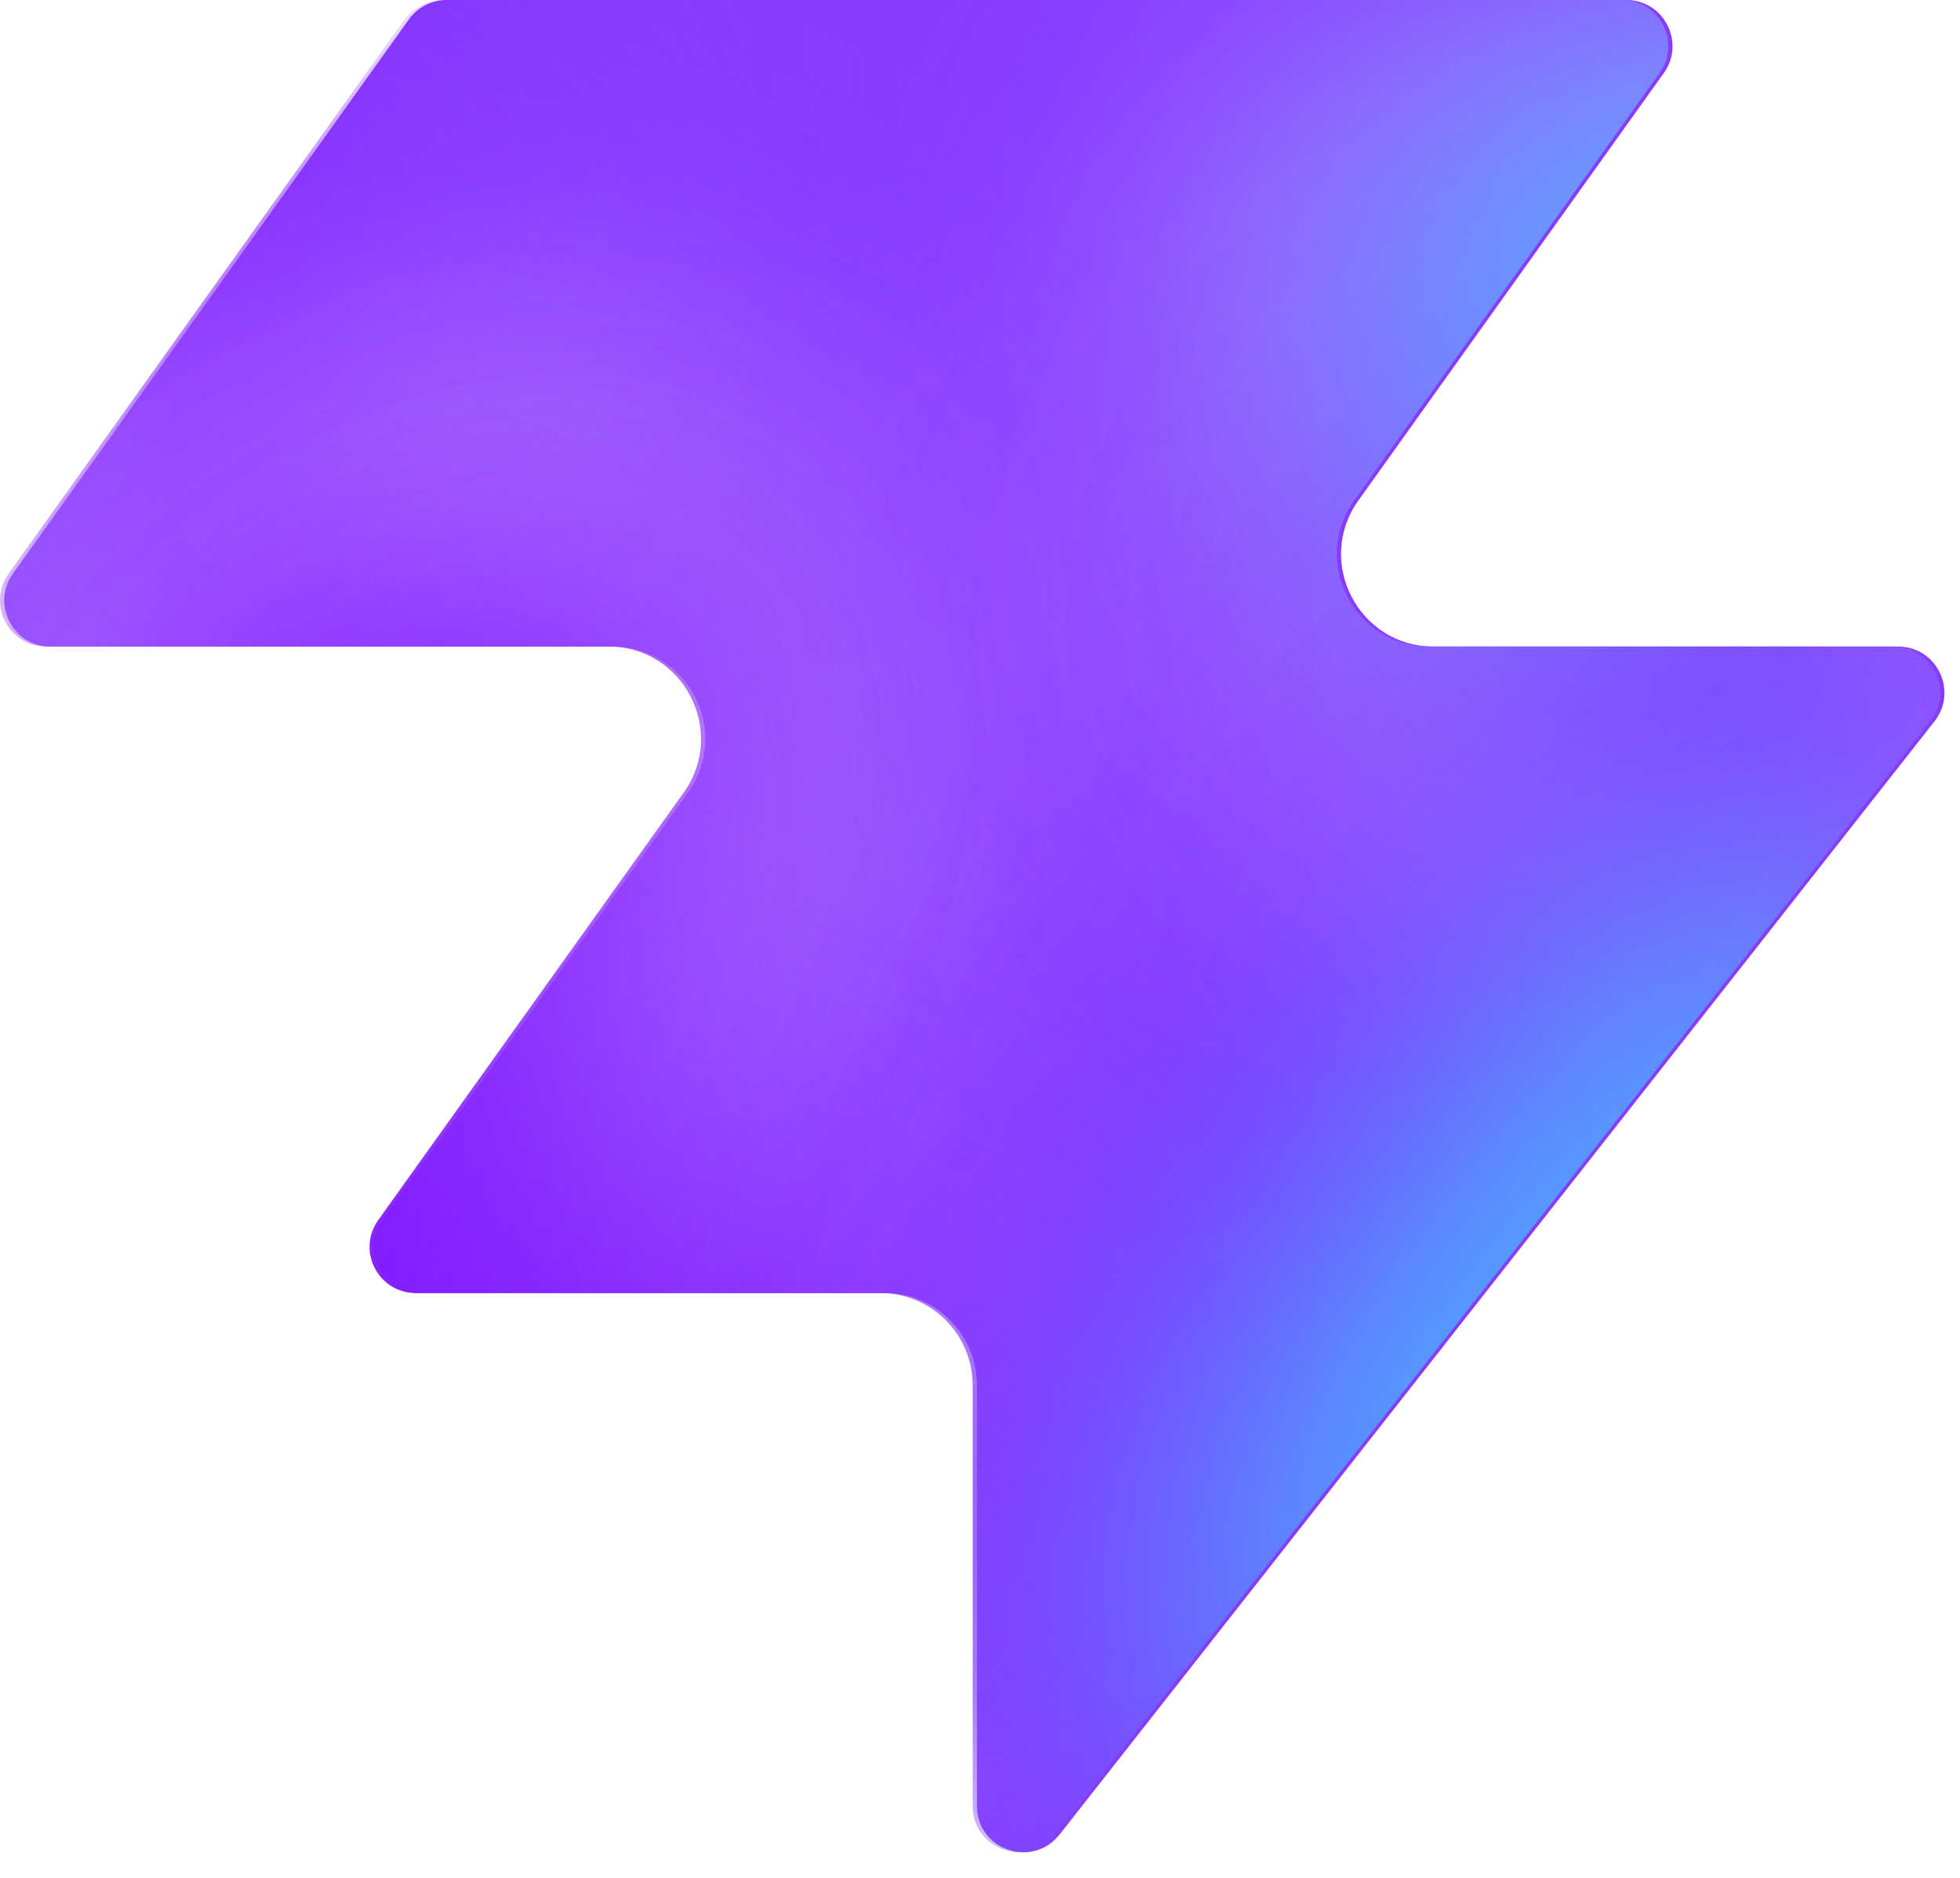
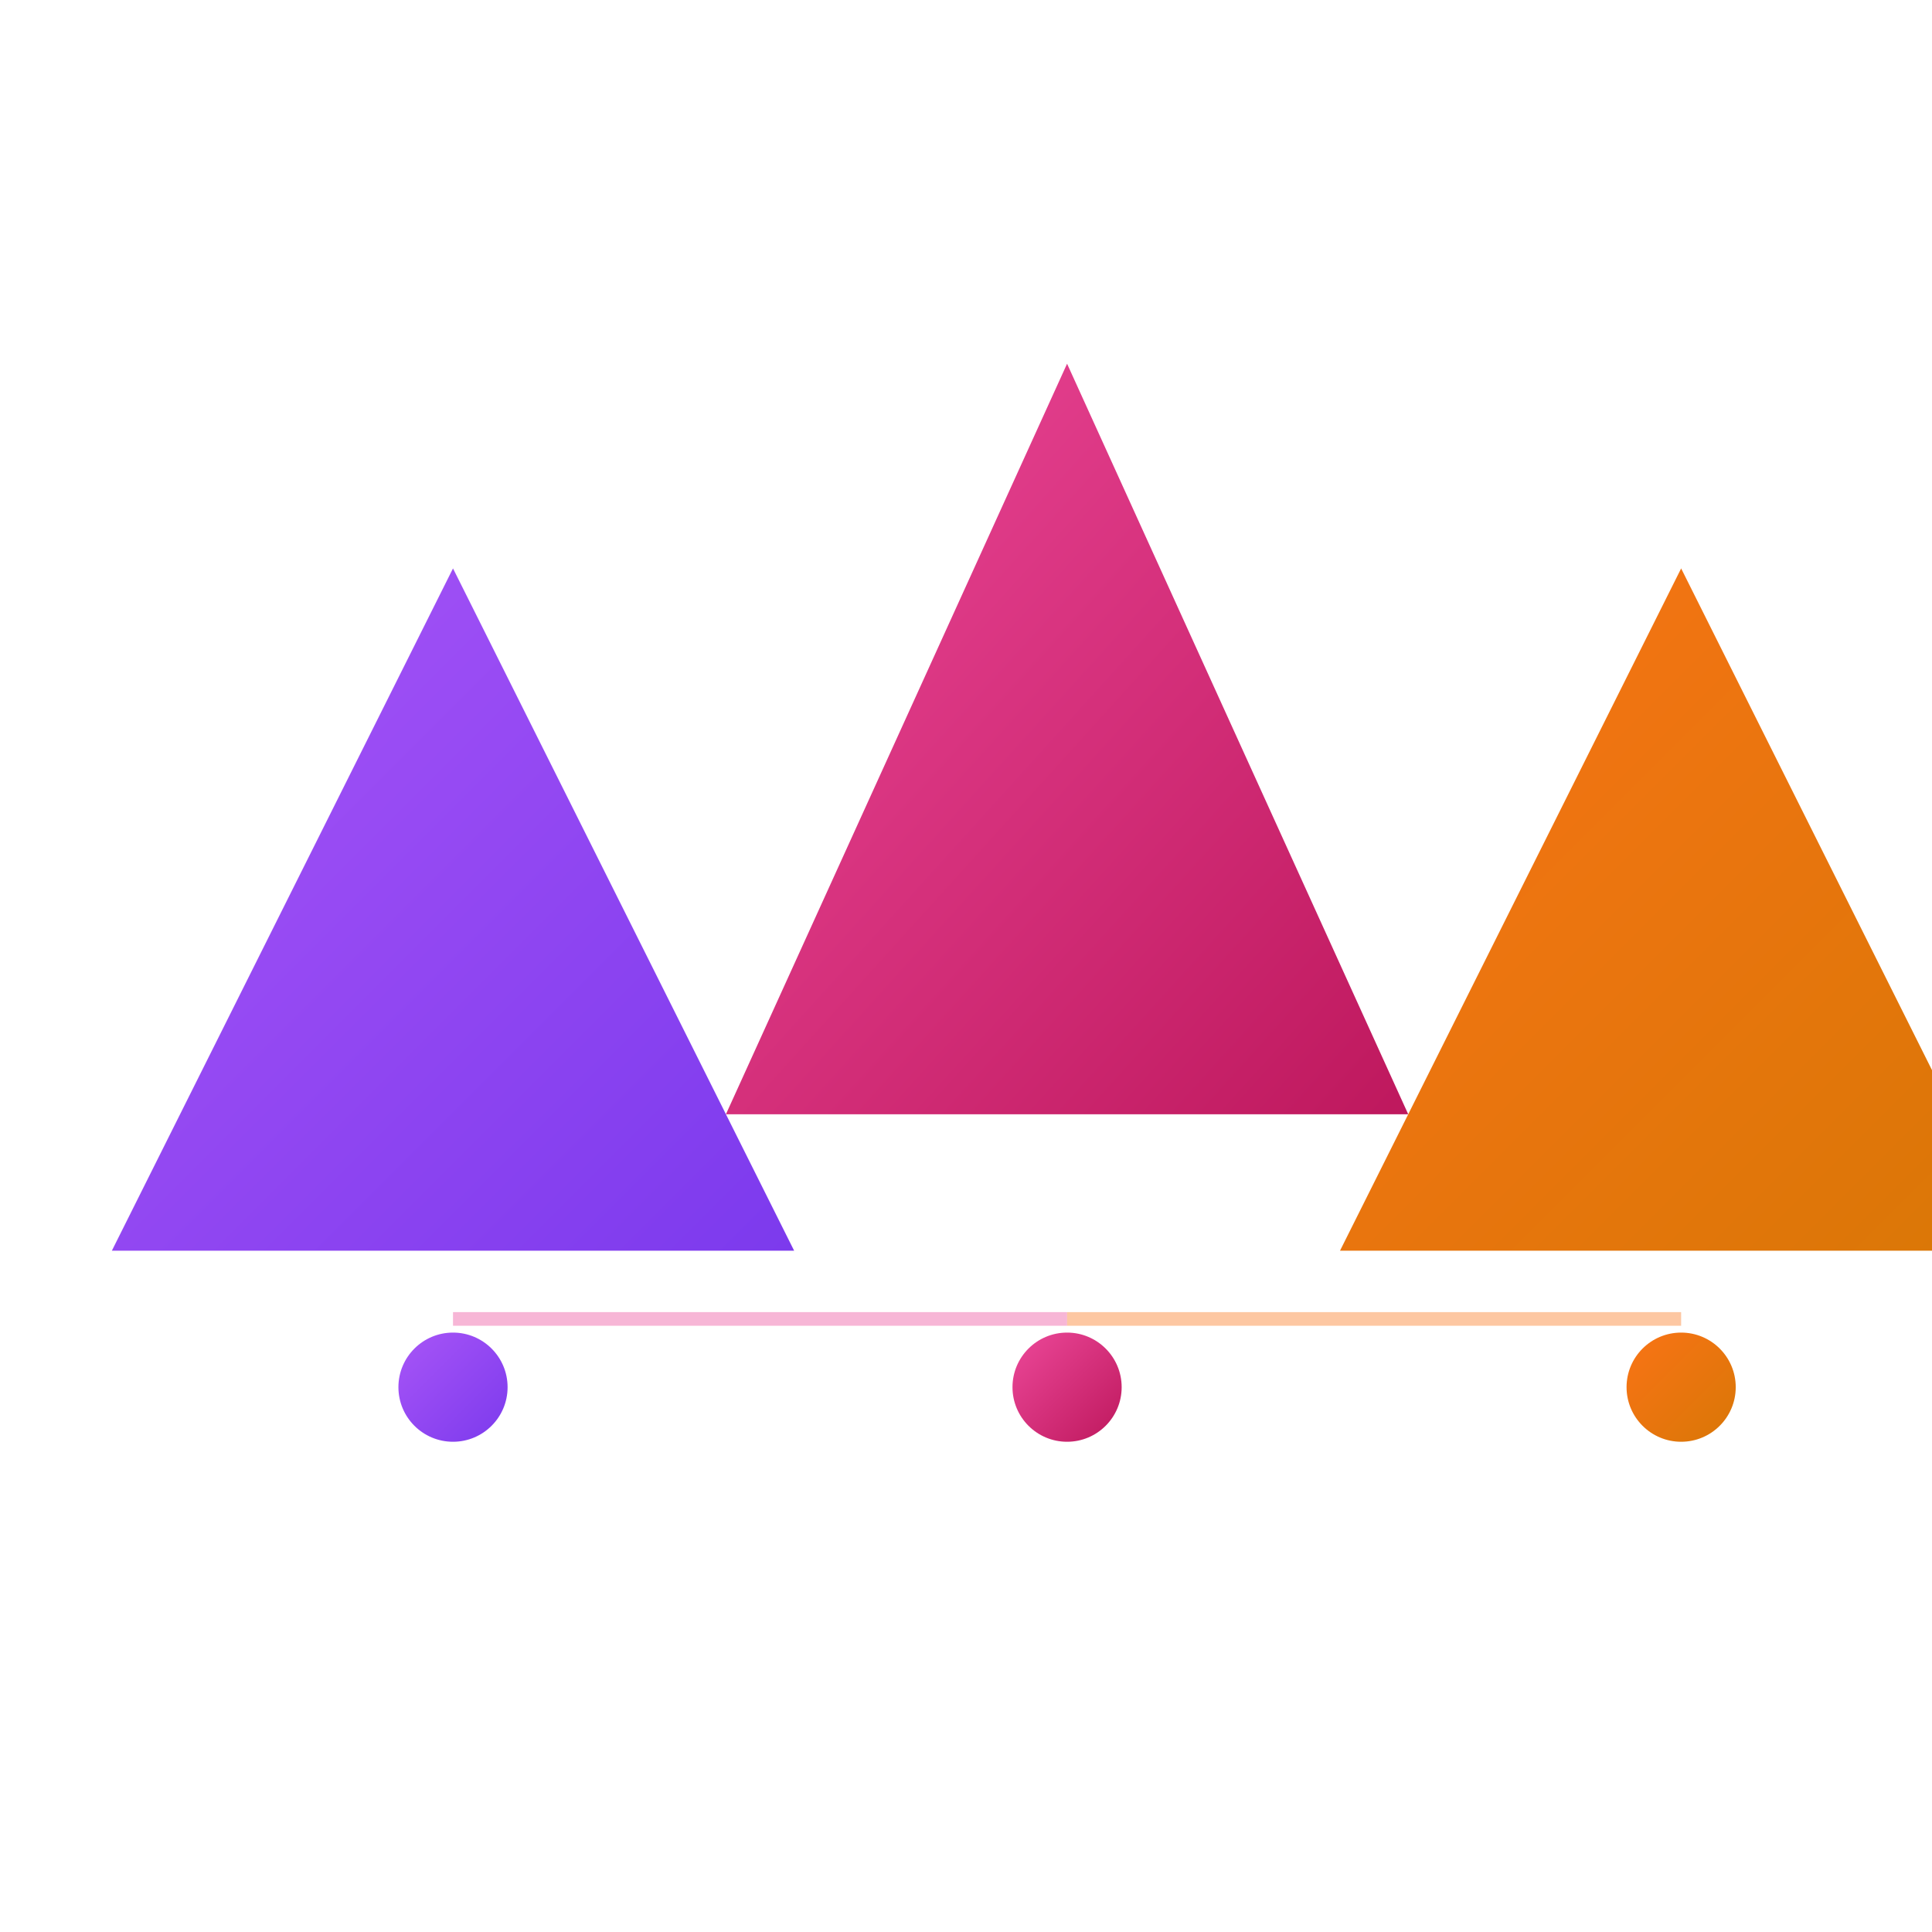
- <svg xmlns="http://www.w3.org/2000/svg" width="48" height="46" fill="none" viewBox="0 0 48 46">
-   <path fill="#863bff" d="M25.946 44.938c-.664.845-2.021.375-2.021-.698V33.937a2.26 2.26 0 0 0-2.262-2.262H10.287c-.92 0-1.456-1.04-.92-1.788l7.48-10.471c1.07-1.497 0-3.578-1.842-3.578H1.237c-.92 0-1.456-1.04-.92-1.788L10.013.474c.214-.297.556-.474.92-.474h28.894c.92 0 1.456 1.04.92 1.788l-7.48 10.471c-1.07 1.498 0 3.579 1.842 3.579h11.377c.943 0 1.473 1.088.89 1.83L25.947 44.94z" style="fill:#863bff;fill:color(display-p3 .525 .23 1);fill-opacity:1" />
-   <mask id="a" width="48" height="46" x="0" y="0" maskUnits="userSpaceOnUse" style="mask-type:alpha">
-     <path fill="#000" d="M25.842 44.938c-.664.844-2.021.375-2.021-.698V33.937a2.26 2.26 0 0 0-2.262-2.262H10.183c-.92 0-1.456-1.04-.92-1.788l7.48-10.471c1.07-1.498 0-3.579-1.842-3.579H1.133c-.92 0-1.456-1.04-.92-1.787L9.91.473c.214-.297.556-.474.92-.474h28.894c.92 0 1.456 1.04.92 1.788l-7.48 10.471c-1.07 1.498 0 3.578 1.842 3.578h11.377c.943 0 1.473 1.088.89 1.832L25.843 44.94z" style="fill:#000;fill-opacity:1" />
-   </mask>
-   <g mask="url(#a)">
-     <g filter="url(#b)">
-       <ellipse cx="5.508" cy="14.704" fill="#ede6ff" rx="5.508" ry="14.704" style="fill:#ede6ff;fill:color(display-p3 .927 .903 1);fill-opacity:1" transform="matrix(.00324 1 1 -.00324 -4.47 31.516)" />
-     </g>
-     <g filter="url(#c)">
-       <ellipse cx="10.399" cy="29.851" fill="#ede6ff" rx="10.399" ry="29.851" style="fill:#ede6ff;fill:color(display-p3 .927 .903 1);fill-opacity:1" transform="matrix(.00324 1 1 -.00324 -39.328 7.883)" />
-     </g>
-     <g filter="url(#d)">
-       <ellipse cx="5.508" cy="30.487" fill="#7e14ff" rx="5.508" ry="30.487" style="fill:#7e14ff;fill:color(display-p3 .492 .077 1);fill-opacity:1" transform="rotate(89.814 -25.913 -14.639)scale(1 -1)" />
-     </g>
-     <g filter="url(#e)">
-       <ellipse cx="5.508" cy="30.599" fill="#7e14ff" rx="5.508" ry="30.599" style="fill:#7e14ff;fill:color(display-p3 .492 .077 1);fill-opacity:1" transform="rotate(89.814 -32.644 -3.334)scale(1 -1)" />
-     </g>
-     <g filter="url(#f)">
-       <ellipse cx="5.508" cy="30.599" fill="#7e14ff" rx="5.508" ry="30.599" style="fill:#7e14ff;fill:color(display-p3 .492 .077 1);fill-opacity:1" transform="matrix(.00324 1 1 -.00324 -34.34 30.47)" />
-     </g>
-     <g filter="url(#g)">
-       <ellipse cx="14.072" cy="22.078" fill="#ede6ff" rx="14.072" ry="22.078" style="fill:#ede6ff;fill:color(display-p3 .927 .903 1);fill-opacity:1" transform="rotate(93.35 24.506 48.493)scale(-1 1)" />
-     </g>
-     <g filter="url(#h)">
-       <ellipse cx="3.47" cy="21.501" fill="#7e14ff" rx="3.47" ry="21.501" style="fill:#7e14ff;fill:color(display-p3 .492 .077 1);fill-opacity:1" transform="rotate(89.009 28.708 47.59)scale(-1 1)" />
-     </g>
-     <g filter="url(#i)">
-       <ellipse cx="3.47" cy="21.501" fill="#7e14ff" rx="3.47" ry="21.501" style="fill:#7e14ff;fill:color(display-p3 .492 .077 1);fill-opacity:1" transform="rotate(89.009 28.708 47.59)scale(-1 1)" />
-     </g>
-     <g filter="url(#j)">
-       <ellipse cx=".387" cy="8.972" fill="#7e14ff" rx="4.407" ry="29.108" style="fill:#7e14ff;fill:color(display-p3 .492 .077 1);fill-opacity:1" transform="rotate(39.51 .387 8.972)" />
-     </g>
-     <g filter="url(#k)">
-       <ellipse cx="47.523" cy="-6.092" fill="#7e14ff" rx="4.407" ry="29.108" style="fill:#7e14ff;fill:color(display-p3 .492 .077 1);fill-opacity:1" transform="rotate(37.892 47.523 -6.092)" />
-     </g>
-     <g filter="url(#l)">
-       <ellipse cx="41.412" cy="6.333" fill="#47bfff" rx="5.971" ry="9.665" style="fill:#47bfff;fill:color(display-p3 .28 .748 1);fill-opacity:1" transform="rotate(37.892 41.412 6.333)" />
-     </g>
-     <g filter="url(#m)">
-       <ellipse cx="-1.879" cy="38.332" fill="#7e14ff" rx="4.407" ry="29.108" style="fill:#7e14ff;fill:color(display-p3 .492 .077 1);fill-opacity:1" transform="rotate(37.892 -1.88 38.332)" />
-     </g>
-     <g filter="url(#n)">
-       <ellipse cx="-1.879" cy="38.332" fill="#7e14ff" rx="4.407" ry="29.108" style="fill:#7e14ff;fill:color(display-p3 .492 .077 1);fill-opacity:1" transform="rotate(37.892 -1.88 38.332)" />
-     </g>
-     <g filter="url(#o)">
-       <ellipse cx="35.651" cy="29.907" fill="#7e14ff" rx="4.407" ry="29.108" style="fill:#7e14ff;fill:color(display-p3 .492 .077 1);fill-opacity:1" transform="rotate(37.892 35.651 29.907)" />
-     </g>
-     <g filter="url(#p)">
-       <ellipse cx="38.418" cy="32.4" fill="#47bfff" rx="5.971" ry="15.297" style="fill:#47bfff;fill:color(display-p3 .28 .748 1);fill-opacity:1" transform="rotate(37.892 38.418 32.4)" />
+ <svg xmlns="http://www.w3.org/2000/svg" width="512" height="512" viewBox="0 95 380 380">
+   <style>
+     .favicon-logo {
+       transform-box: view-box;
+       transform-origin: center;
+       transform: scale(1.10);
+     }
+   </style>
+   <defs>
+     <linearGradient id="grad-purple" x1="0%" y1="0%" x2="100%" y2="100%">
+       <stop offset="0%" style="stop-color:#a855f7;stop-opacity:1" />
+       <stop offset="100%" style="stop-color:#7c3aed;stop-opacity:1" />
+     </linearGradient>
+     <linearGradient id="grad-pink" x1="0%" y1="0%" x2="100%" y2="100%">
+       <stop offset="0%" style="stop-color:#ec4899;stop-opacity:1" />
+       <stop offset="100%" style="stop-color:#be185d;stop-opacity:1" />
+     </linearGradient>
+     <linearGradient id="grad-orange" x1="0%" y1="0%" x2="100%" y2="100%">
+       <stop offset="0%" style="stop-color:#f97316;stop-opacity:1" />
+       <stop offset="100%" style="stop-color:#d97706;stop-opacity:1" />
+     </linearGradient>
+   </defs>
+   <g class="favicon-logo">
+     <g transform="translate(20, 5) scale(1.22)">
+       <polygon points="50,150 0,250 100,250" fill="url(#grad-purple)" />
+       <polygon points="140,120 90,230 190,230" fill="url(#grad-pink)" />
+       <polygon points="230,150 180,250 280,250" fill="url(#grad-orange)" />
+       <circle cx="50" cy="270" r="8" fill="url(#grad-purple)" />
+       <circle cx="140" cy="270" r="8" fill="url(#grad-pink)" />
+       <circle cx="230" cy="270" r="8" fill="url(#grad-orange)" />
+       <line x1="50" y1="260" x2="140" y2="260" stroke="#ec4899" stroke-width="2" opacity="0.4" />
+       <line x1="140" y1="260" x2="230" y2="260" stroke="#f97316" stroke-width="2" opacity="0.4" />
    </g>
  </g>
-   <defs>
-     <filter id="b" width="60.045" height="41.654" x="-19.77" y="16.149" color-interpolation-filters="sRGB" filterUnits="userSpaceOnUse">
-       <feFlood flood-opacity="0" result="BackgroundImageFix" />
-       <feBlend in="SourceGraphic" in2="BackgroundImageFix" result="shape" />
-       <feGaussianBlur result="effect1_foregroundBlur_2002_17158" stdDeviation="7.659" />
-     </filter>
-     <filter id="c" width="90.34" height="51.437" x="-54.613" y="-7.533" color-interpolation-filters="sRGB" filterUnits="userSpaceOnUse">
-       <feFlood flood-opacity="0" result="BackgroundImageFix" />
-       <feBlend in="SourceGraphic" in2="BackgroundImageFix" result="shape" />
-       <feGaussianBlur result="effect1_foregroundBlur_2002_17158" stdDeviation="7.659" />
-     </filter>
-     <filter id="d" width="79.355" height="29.4" x="-49.64" y="2.03" color-interpolation-filters="sRGB" filterUnits="userSpaceOnUse">
-       <feFlood flood-opacity="0" result="BackgroundImageFix" />
-       <feBlend in="SourceGraphic" in2="BackgroundImageFix" result="shape" />
-       <feGaussianBlur result="effect1_foregroundBlur_2002_17158" stdDeviation="4.596" />
-     </filter>
-     <filter id="e" width="79.579" height="29.4" x="-45.045" y="20.029" color-interpolation-filters="sRGB" filterUnits="userSpaceOnUse">
-       <feFlood flood-opacity="0" result="BackgroundImageFix" />
-       <feBlend in="SourceGraphic" in2="BackgroundImageFix" result="shape" />
-       <feGaussianBlur result="effect1_foregroundBlur_2002_17158" stdDeviation="4.596" />
-     </filter>
-     <filter id="f" width="79.579" height="29.4" x="-43.513" y="21.178" color-interpolation-filters="sRGB" filterUnits="userSpaceOnUse">
-       <feFlood flood-opacity="0" result="BackgroundImageFix" />
-       <feBlend in="SourceGraphic" in2="BackgroundImageFix" result="shape" />
-       <feGaussianBlur result="effect1_foregroundBlur_2002_17158" stdDeviation="4.596" />
-     </filter>
-     <filter id="g" width="74.749" height="58.852" x="15.756" y="-17.901" color-interpolation-filters="sRGB" filterUnits="userSpaceOnUse">
-       <feFlood flood-opacity="0" result="BackgroundImageFix" />
-       <feBlend in="SourceGraphic" in2="BackgroundImageFix" result="shape" />
-       <feGaussianBlur result="effect1_foregroundBlur_2002_17158" stdDeviation="7.659" />
-     </filter>
-     <filter id="h" width="61.377" height="25.362" x="23.548" y="2.284" color-interpolation-filters="sRGB" filterUnits="userSpaceOnUse">
-       <feFlood flood-opacity="0" result="BackgroundImageFix" />
-       <feBlend in="SourceGraphic" in2="BackgroundImageFix" result="shape" />
-       <feGaussianBlur result="effect1_foregroundBlur_2002_17158" stdDeviation="4.596" />
-     </filter>
-     <filter id="i" width="61.377" height="25.362" x="23.548" y="2.284" color-interpolation-filters="sRGB" filterUnits="userSpaceOnUse">
-       <feFlood flood-opacity="0" result="BackgroundImageFix" />
-       <feBlend in="SourceGraphic" in2="BackgroundImageFix" result="shape" />
-       <feGaussianBlur result="effect1_foregroundBlur_2002_17158" stdDeviation="4.596" />
-     </filter>
-     <filter id="j" width="56.045" height="63.649" x="-27.636" y="-22.853" color-interpolation-filters="sRGB" filterUnits="userSpaceOnUse">
-       <feFlood flood-opacity="0" result="BackgroundImageFix" />
-       <feBlend in="SourceGraphic" in2="BackgroundImageFix" result="shape" />
-       <feGaussianBlur result="effect1_foregroundBlur_2002_17158" stdDeviation="4.596" />
-     </filter>
-     <filter id="k" width="54.814" height="64.646" x="20.116" y="-38.415" color-interpolation-filters="sRGB" filterUnits="userSpaceOnUse">
-       <feFlood flood-opacity="0" result="BackgroundImageFix" />
-       <feBlend in="SourceGraphic" in2="BackgroundImageFix" result="shape" />
-       <feGaussianBlur result="effect1_foregroundBlur_2002_17158" stdDeviation="4.596" />
-     </filter>
-     <filter id="l" width="33.541" height="35.313" x="24.641" y="-11.323" color-interpolation-filters="sRGB" filterUnits="userSpaceOnUse">
-       <feFlood flood-opacity="0" result="BackgroundImageFix" />
-       <feBlend in="SourceGraphic" in2="BackgroundImageFix" result="shape" />
-       <feGaussianBlur result="effect1_foregroundBlur_2002_17158" stdDeviation="4.596" />
-     </filter>
-     <filter id="m" width="54.814" height="64.646" x="-29.286" y="6.009" color-interpolation-filters="sRGB" filterUnits="userSpaceOnUse">
-       <feFlood flood-opacity="0" result="BackgroundImageFix" />
-       <feBlend in="SourceGraphic" in2="BackgroundImageFix" result="shape" />
-       <feGaussianBlur result="effect1_foregroundBlur_2002_17158" stdDeviation="4.596" />
-     </filter>
-     <filter id="n" width="54.814" height="64.646" x="-29.286" y="6.009" color-interpolation-filters="sRGB" filterUnits="userSpaceOnUse">
-       <feFlood flood-opacity="0" result="BackgroundImageFix" />
-       <feBlend in="SourceGraphic" in2="BackgroundImageFix" result="shape" />
-       <feGaussianBlur result="effect1_foregroundBlur_2002_17158" stdDeviation="4.596" />
-     </filter>
-     <filter id="o" width="54.814" height="64.646" x="8.244" y="-2.416" color-interpolation-filters="sRGB" filterUnits="userSpaceOnUse">
-       <feFlood flood-opacity="0" result="BackgroundImageFix" />
-       <feBlend in="SourceGraphic" in2="BackgroundImageFix" result="shape" />
-       <feGaussianBlur result="effect1_foregroundBlur_2002_17158" stdDeviation="4.596" />
-     </filter>
-     <filter id="p" width="39.409" height="43.623" x="18.713" y="10.588" color-interpolation-filters="sRGB" filterUnits="userSpaceOnUse">
-       <feFlood flood-opacity="0" result="BackgroundImageFix" />
-       <feBlend in="SourceGraphic" in2="BackgroundImageFix" result="shape" />
-       <feGaussianBlur result="effect1_foregroundBlur_2002_17158" stdDeviation="4.596" />
-     </filter>
-   </defs>
</svg>
